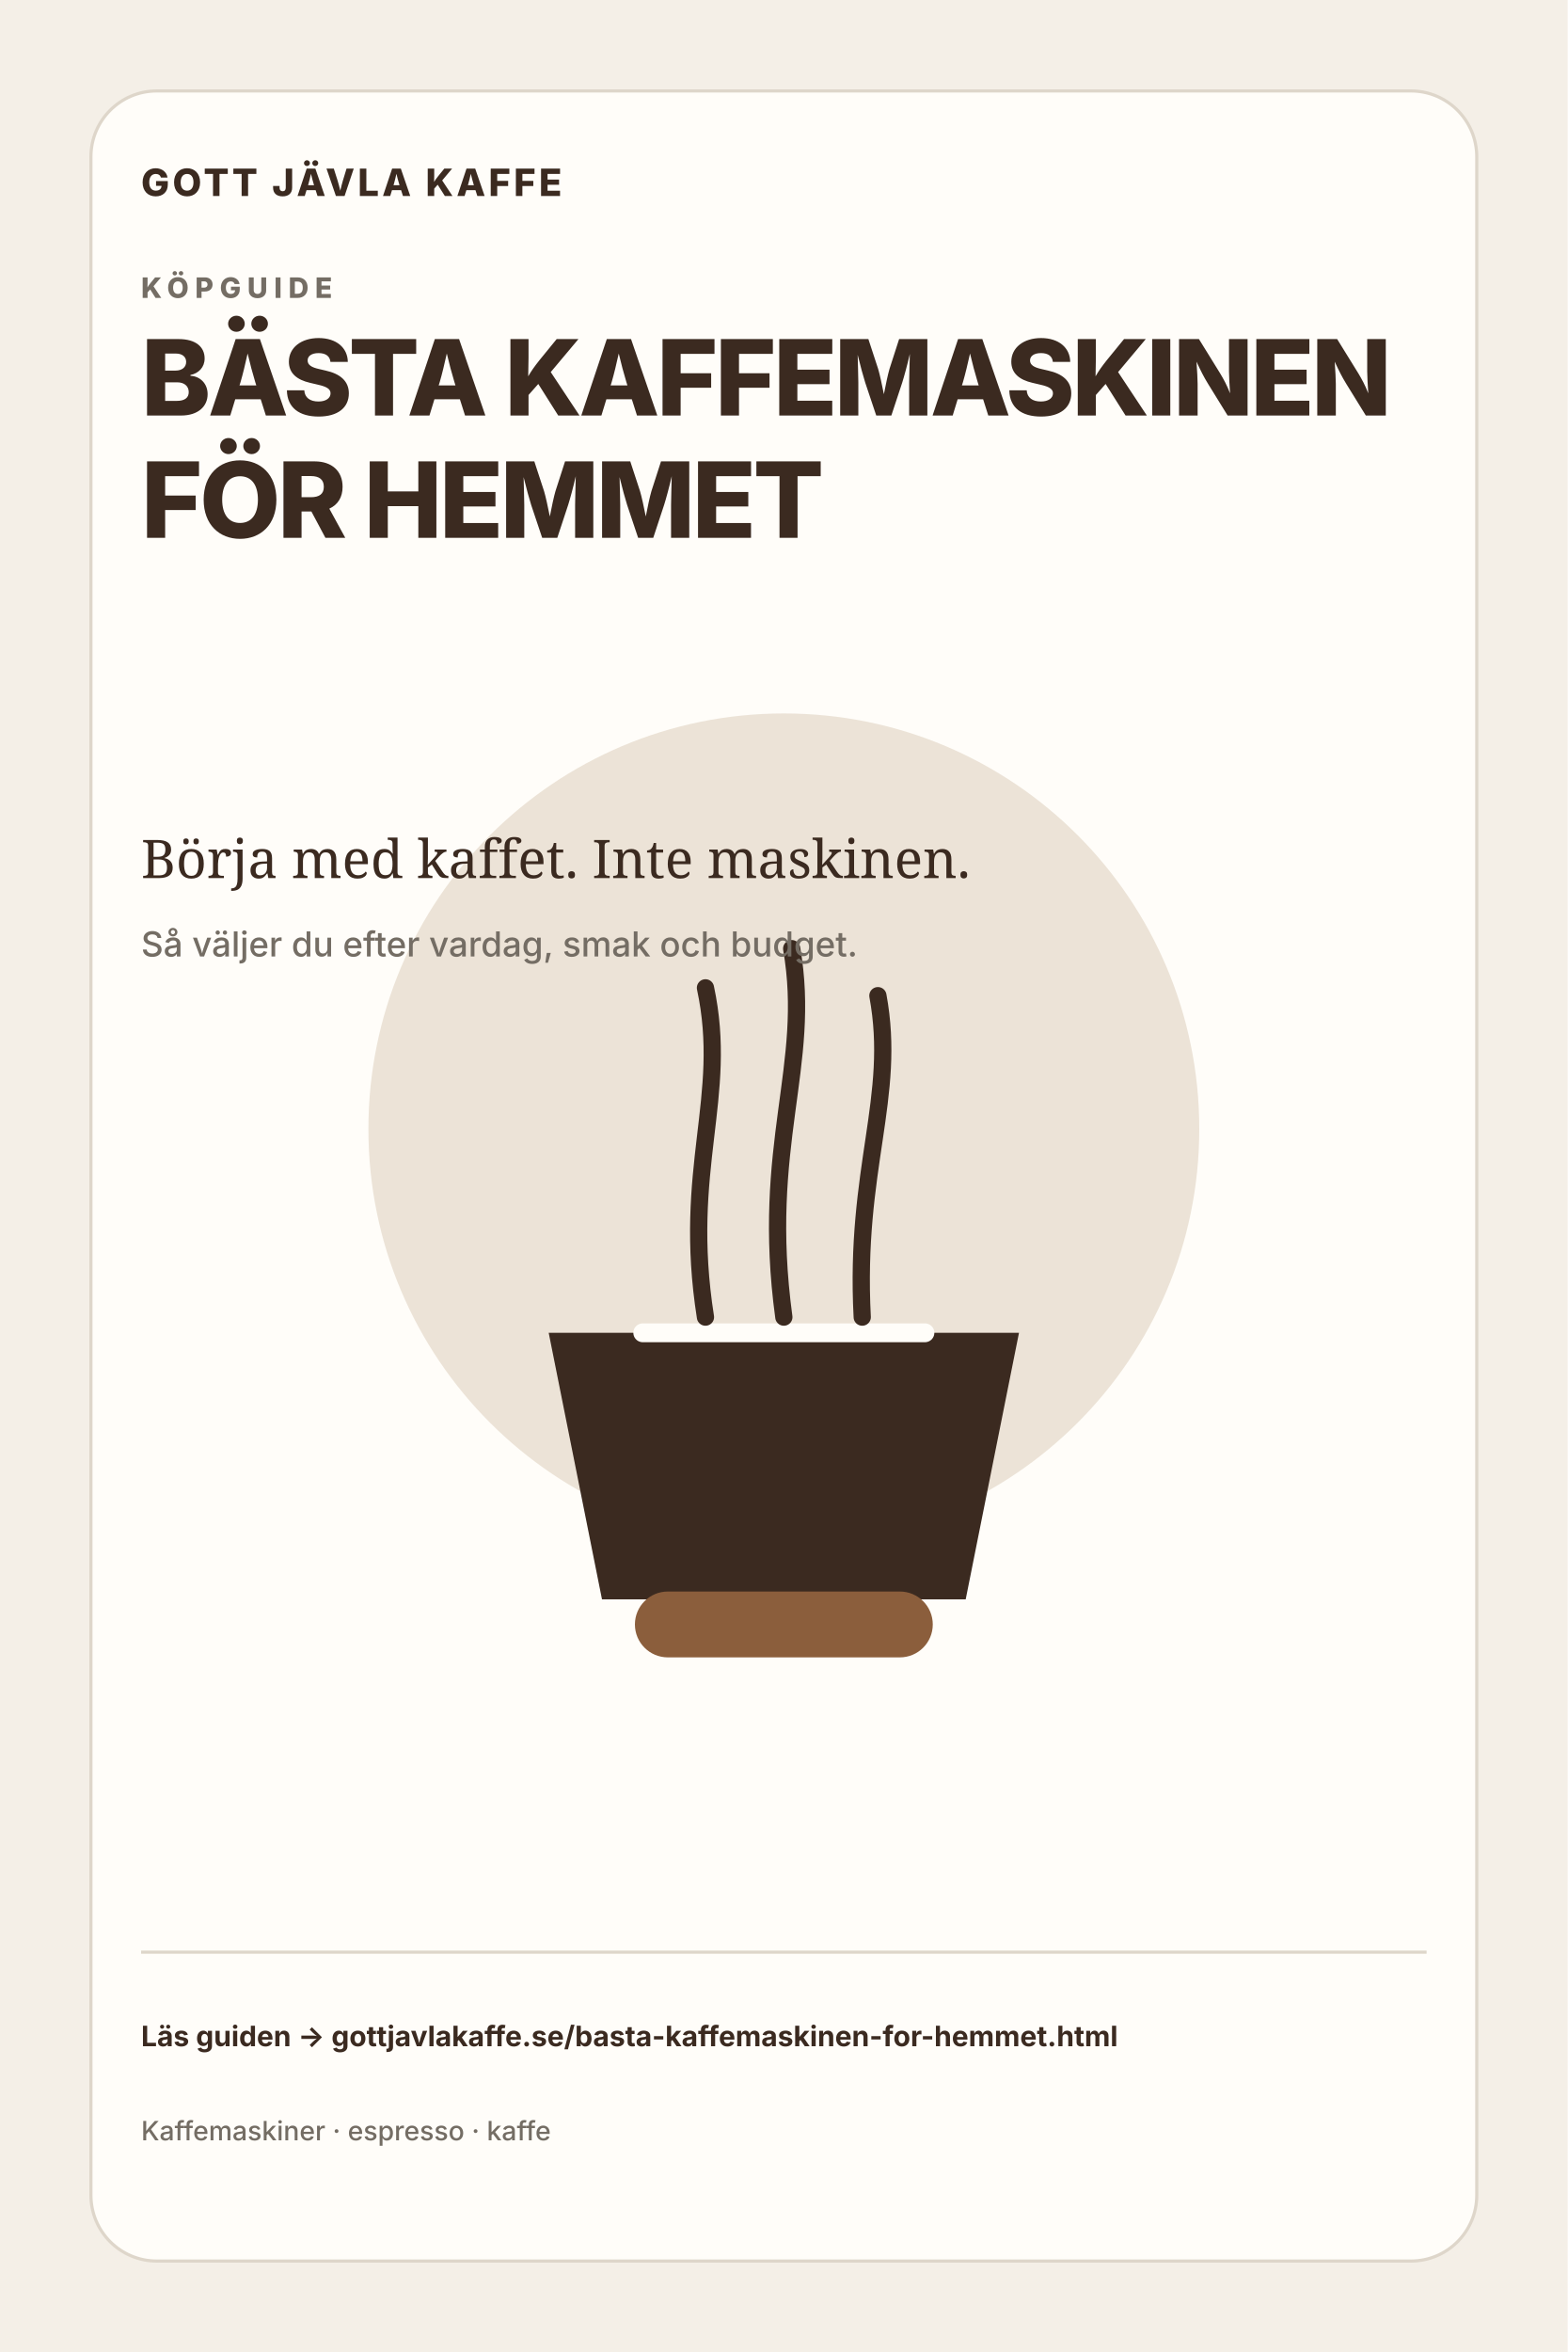
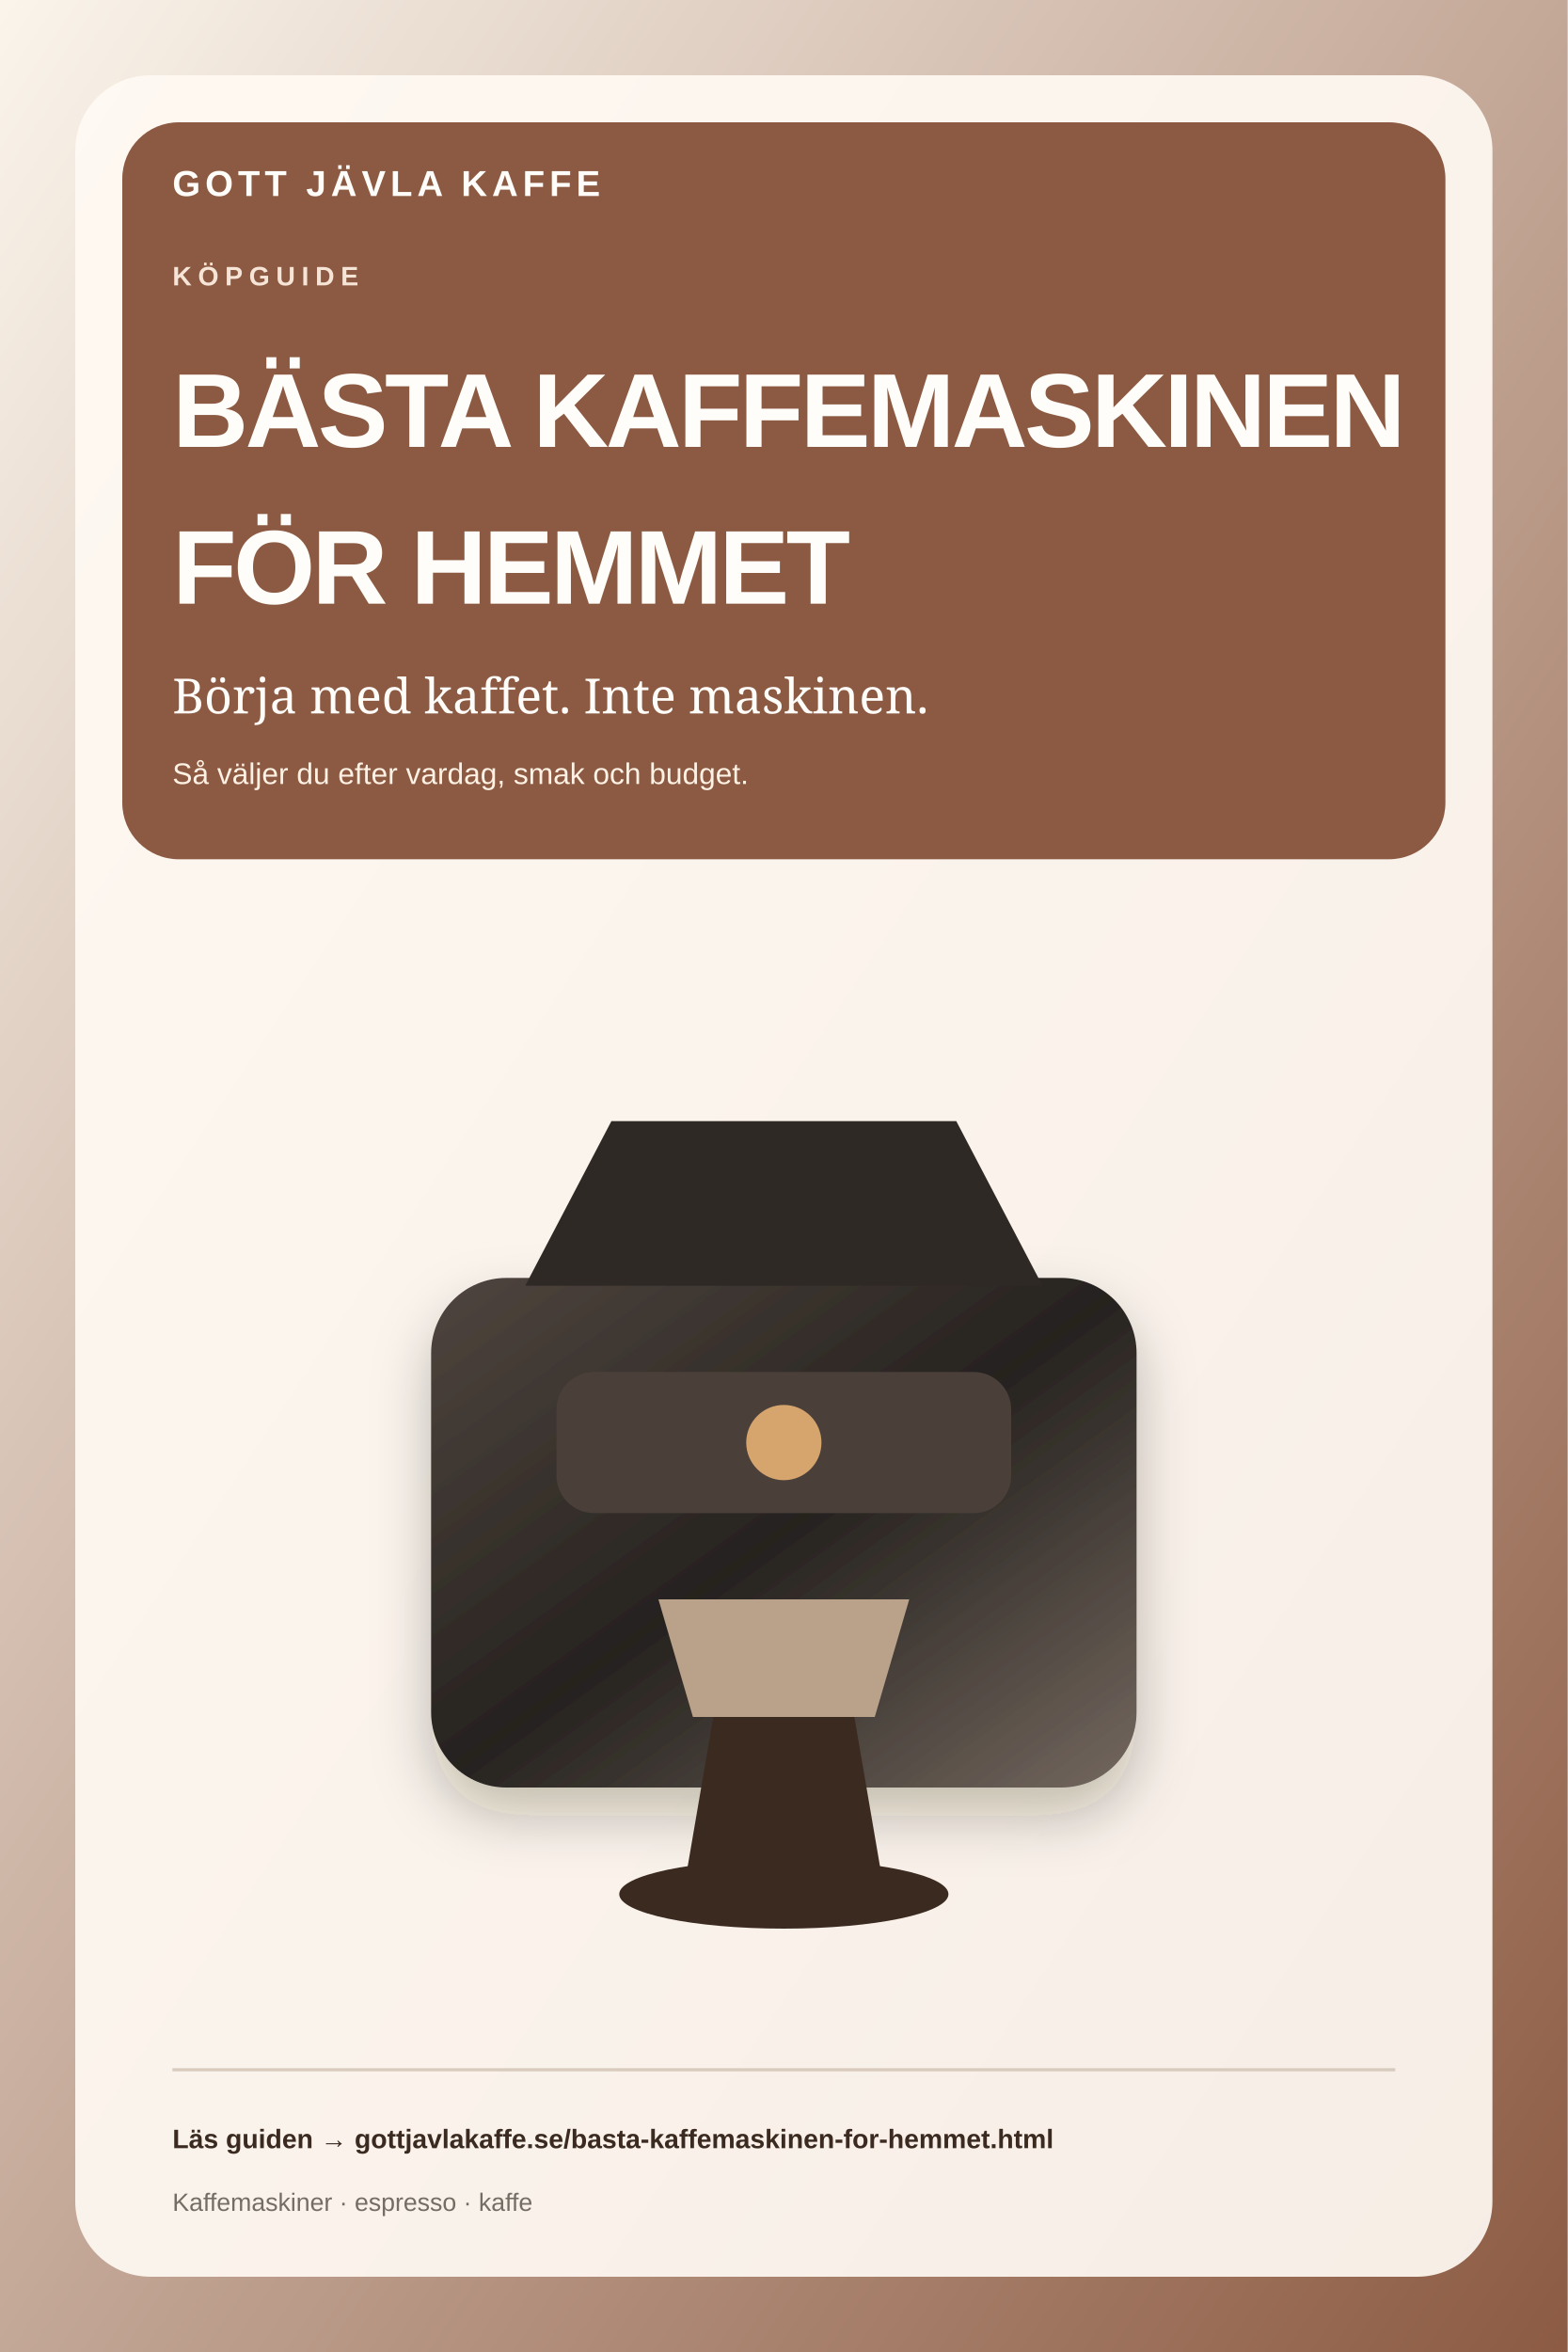
<svg xmlns="http://www.w3.org/2000/svg" width="1000" height="1500" viewBox="0 0 1000 1500">
-   <rect width="1000" height="1500" fill="#f4efe7" />
-   <rect x="58" y="58" width="884" height="1384" rx="42" fill="#fffdf9" stroke="#ded6ca" stroke-width="2" />
-   <circle cx="500" cy="720" r="265" fill="#ece3d7" />
-   <path d="M350 850h300l-34 170H384z" fill="#3b2a20" />
-   <rect x="405" y="1015" width="190" height="42" rx="21" fill="#8b5e3c" />
-   <path d="M410 850h180" stroke="#fffdf9" stroke-width="12" stroke-linecap="round" />
-   <path d="M450 840c-15-95 15-140 0-210M500 840c-15-110 18-160 5-235M550 840c-5-95 22-140 10-205" fill="none" stroke="#3b2a20" stroke-width="11" stroke-linecap="round" />
-   <text x="90" y="125" class="brand">GOTT JÄVLA KAFFE</text>
-   <text x="90" y="190" class="eyebrow">KÖPGUIDE</text>
-   <text x="90" y="265" class="title">BÄSTA KAFFEMASKINEN</text>
-   <text x="90" y="343" class="title">FÖR HEMMET</text>
-   <text x="90" y="560" class="sub">Börja med kaffet. Inte maskinen.</text>
-   <text x="90" y="610" class="detail">Så väljer du efter vardag, smak och budget.</text>
-   <line x1="90" y1="1245" x2="910" y2="1245" stroke="#ded6ca" stroke-width="2" />
-   <text x="90" y="1305" class="footer">Läs guiden → gottjavlakaffe.se/basta-kaffemaskinen-for-hemmet.html</text>
-   <text x="90" y="1365" class="tiny">Kaffemaskiner · espresso · kaffe</text>
+   <defs>
+     <linearGradient id="bg" x1="0" y1="0" x2="1" y2="1">
+       <stop offset="0" stop-color="#fbf5ec" />
+       <stop offset="1" stop-color="#8c5a42" />
+     </linearGradient>
+     <linearGradient id="cup" x1="0" y1="0" x2="1" y2="1">
+       <stop stop-color="#fffdf9" />
+       <stop offset="1" stop-color="#d8c8b6" />
+     </linearGradient>
+     <radialGradient id="crema">
+       <stop stop-color="#e8c99e" />
+       <stop offset=".7" stop-color="#bd7d4d" />
+       <stop offset="1" stop-color="#6b3524" />
+     </radialGradient>
+     <linearGradient id="machine" x1="0" y1="0" x2="1" y2="1">
+       <stop stop-color="#50463f" />
+       <stop offset=".5" stop-color="#26221f" />
+       <stop offset="1" stop-color="#74685f" />
+     </linearGradient>
+     <linearGradient id="carafe" x1="0" y1="0" x2="1" y2="1">
+       <stop stop-color="#fffdf9" stop-opacity=".9" />
+       <stop offset="1" stop-color="#d5c9bb" stop-opacity=".8" />
+     </linearGradient>
+     <filter id="shadow" x="-30%" y="-30%" width="160%" height="160%">
+       <feDropShadow dx="0" dy="18" stdDeviation="18" flood-color="#251912" flood-opacity=".25" />
+     </filter>
+   </defs>
+   <rect width="1000" height="1500" fill="url(#bg)" />
+   <rect x="48" y="48" width="904" height="1404" rx="48" fill="#fffaf3" fill-opacity=".92" />
+   <rect x="78" y="78" width="844" height="470" rx="36" fill="#8c5a42" />
+   <text x="110" y="125" class="brand">GOTT JÄVLA KAFFE</text>
+   <text x="110" y="182" class="eyebrow">KÖPGUIDE</text>
+   <text x="110" y="285" class="title">BÄSTA KAFFEMASKINEN</text>
+   <text x="110" y="385" class="title">FÖR HEMMET</text>
+   <text x="110" y="455" class="sub">Börja med kaffet. Inte maskinen.</text>
+   <text x="110" y="500" class="detail">Så väljer du efter vardag, smak och budget.</text>
+   <g>
+     <rect x="275" y="815" width="450" height="325" rx="48" fill="url(#machine)" filter="url(#shadow)" />
+     <path d="M335 820h330l-55-105H390z" fill="#2f2925" />
+     <rect x="355" y="875" width="290" height="90" rx="24" fill="#4b4039" />
+     <circle cx="500" cy="920" r="24" fill="#d5a56d" />
+     <path d="M420 1020h160l-22 75H442z" fill="#b9a18a" />
+     <path d="M455 1095h90l18 105H437z" fill="#3b2a20" />
+     <ellipse cx="500" cy="1208" rx="105" ry="22" fill="#3b2a20" />
+   </g>
+   <path d="M110 1320h780" stroke="#d8cbbd" stroke-width="2" />
+   <text x="110" y="1370" class="footer">Läs guiden → gottjavlakaffe.se/basta-kaffemaskinen-for-hemmet.html</text>
+   <text x="110" y="1410" class="tiny">Kaffemaskiner · espresso · kaffe</text>
  <style>
- .brand{font:800 24px Inter,Arial,sans-serif;letter-spacing:2px;fill:#3b2a20}
- .eyebrow{font:800 18px Inter,Arial,sans-serif;letter-spacing:4px;fill:#746d64}
- .title{font:800 67px Inter,Arial,sans-serif;letter-spacing:-2px;fill:#3b2a20}
- .sub{font:400 34px Georgia,serif;fill:#3b2a20}
- .detail{font:500 22px Inter,Arial,sans-serif;fill:#746d64}
- .footer{font:700 18px Inter,Arial,sans-serif;fill:#3b2a20}
- .tiny{font:500 17px Inter,Arial,sans-serif;fill:#746d64}
+ .brand{font:800 23px Arial,sans-serif;letter-spacing:3px;fill:#fffdf9}
+ .eyebrow{font:800 17px Arial,sans-serif;letter-spacing:4px;fill:#fff1e4;opacity:.92}
+ .title{font:900 67px Arial,sans-serif;letter-spacing:-2px;fill:#fffdf9}
+ .sub{font:400 31px Georgia,serif;fill:#fffdf9}
+ .detail{font:500 19px Arial,sans-serif;fill:#fff1e4}
+ .footer{font:700 17px Arial,sans-serif;fill:#3b2a20}
+ .tiny{font:500 16px Arial,sans-serif;fill:#746d64}
</style>
</svg>
